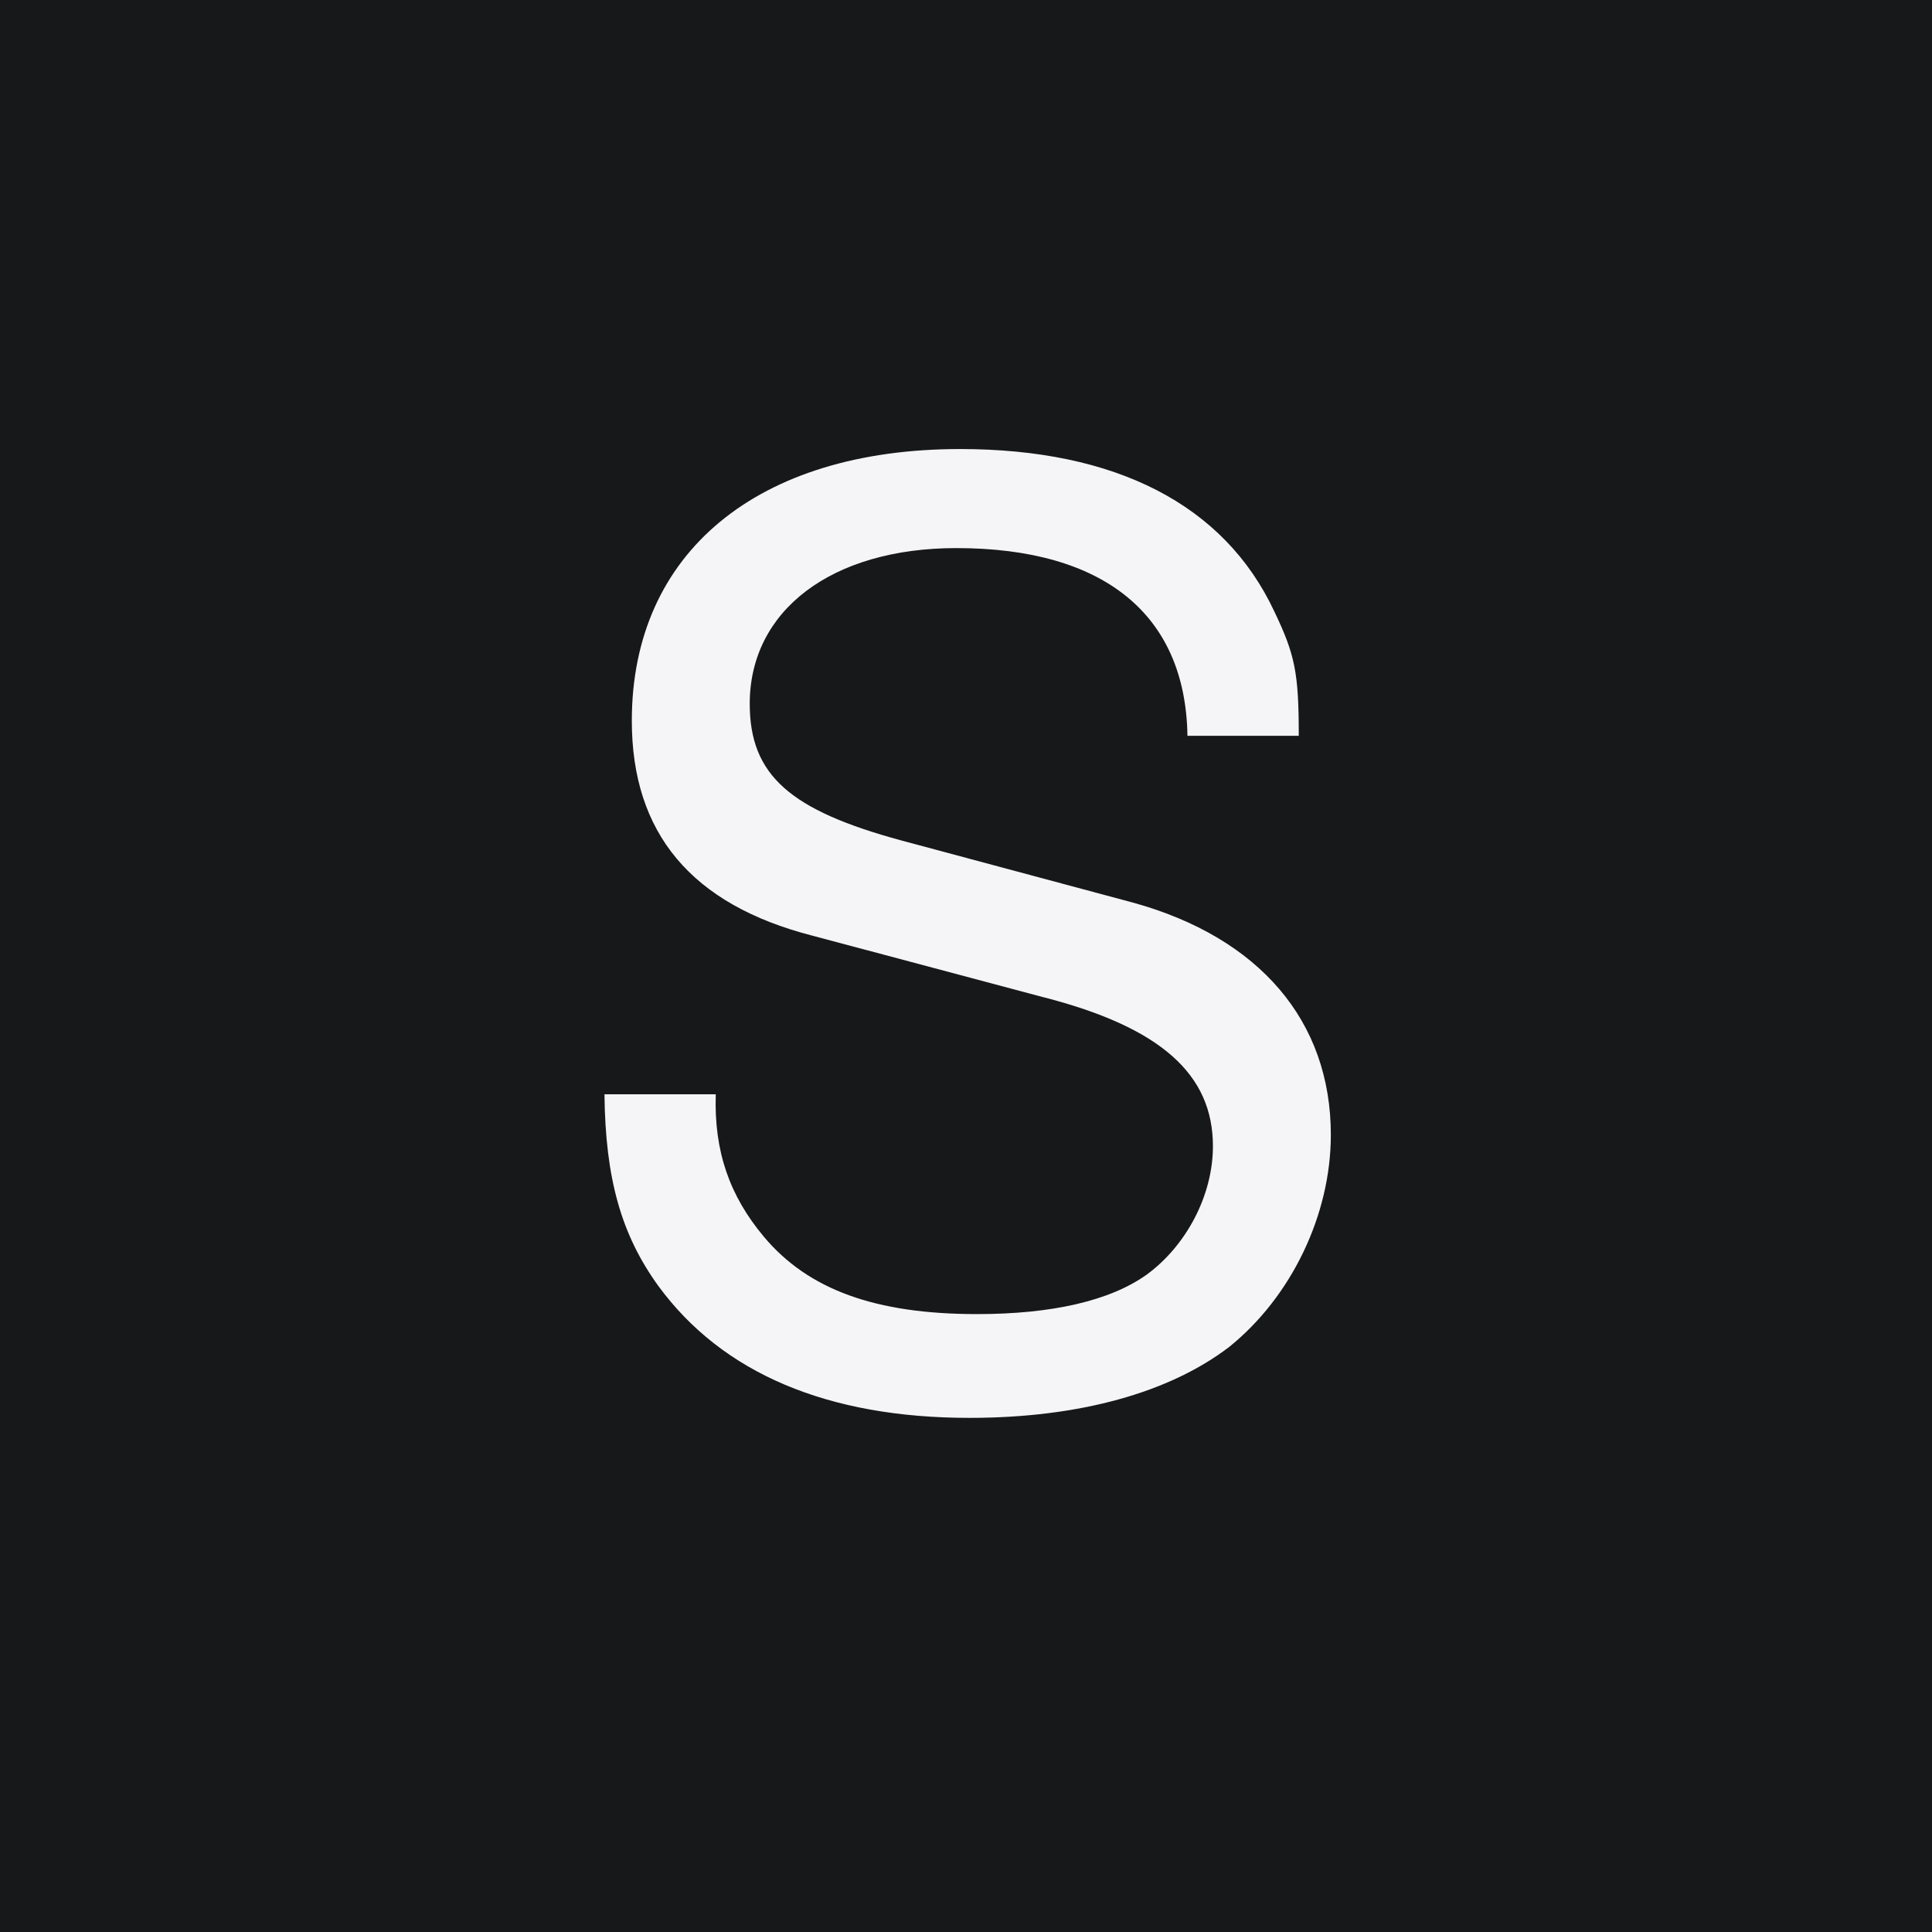
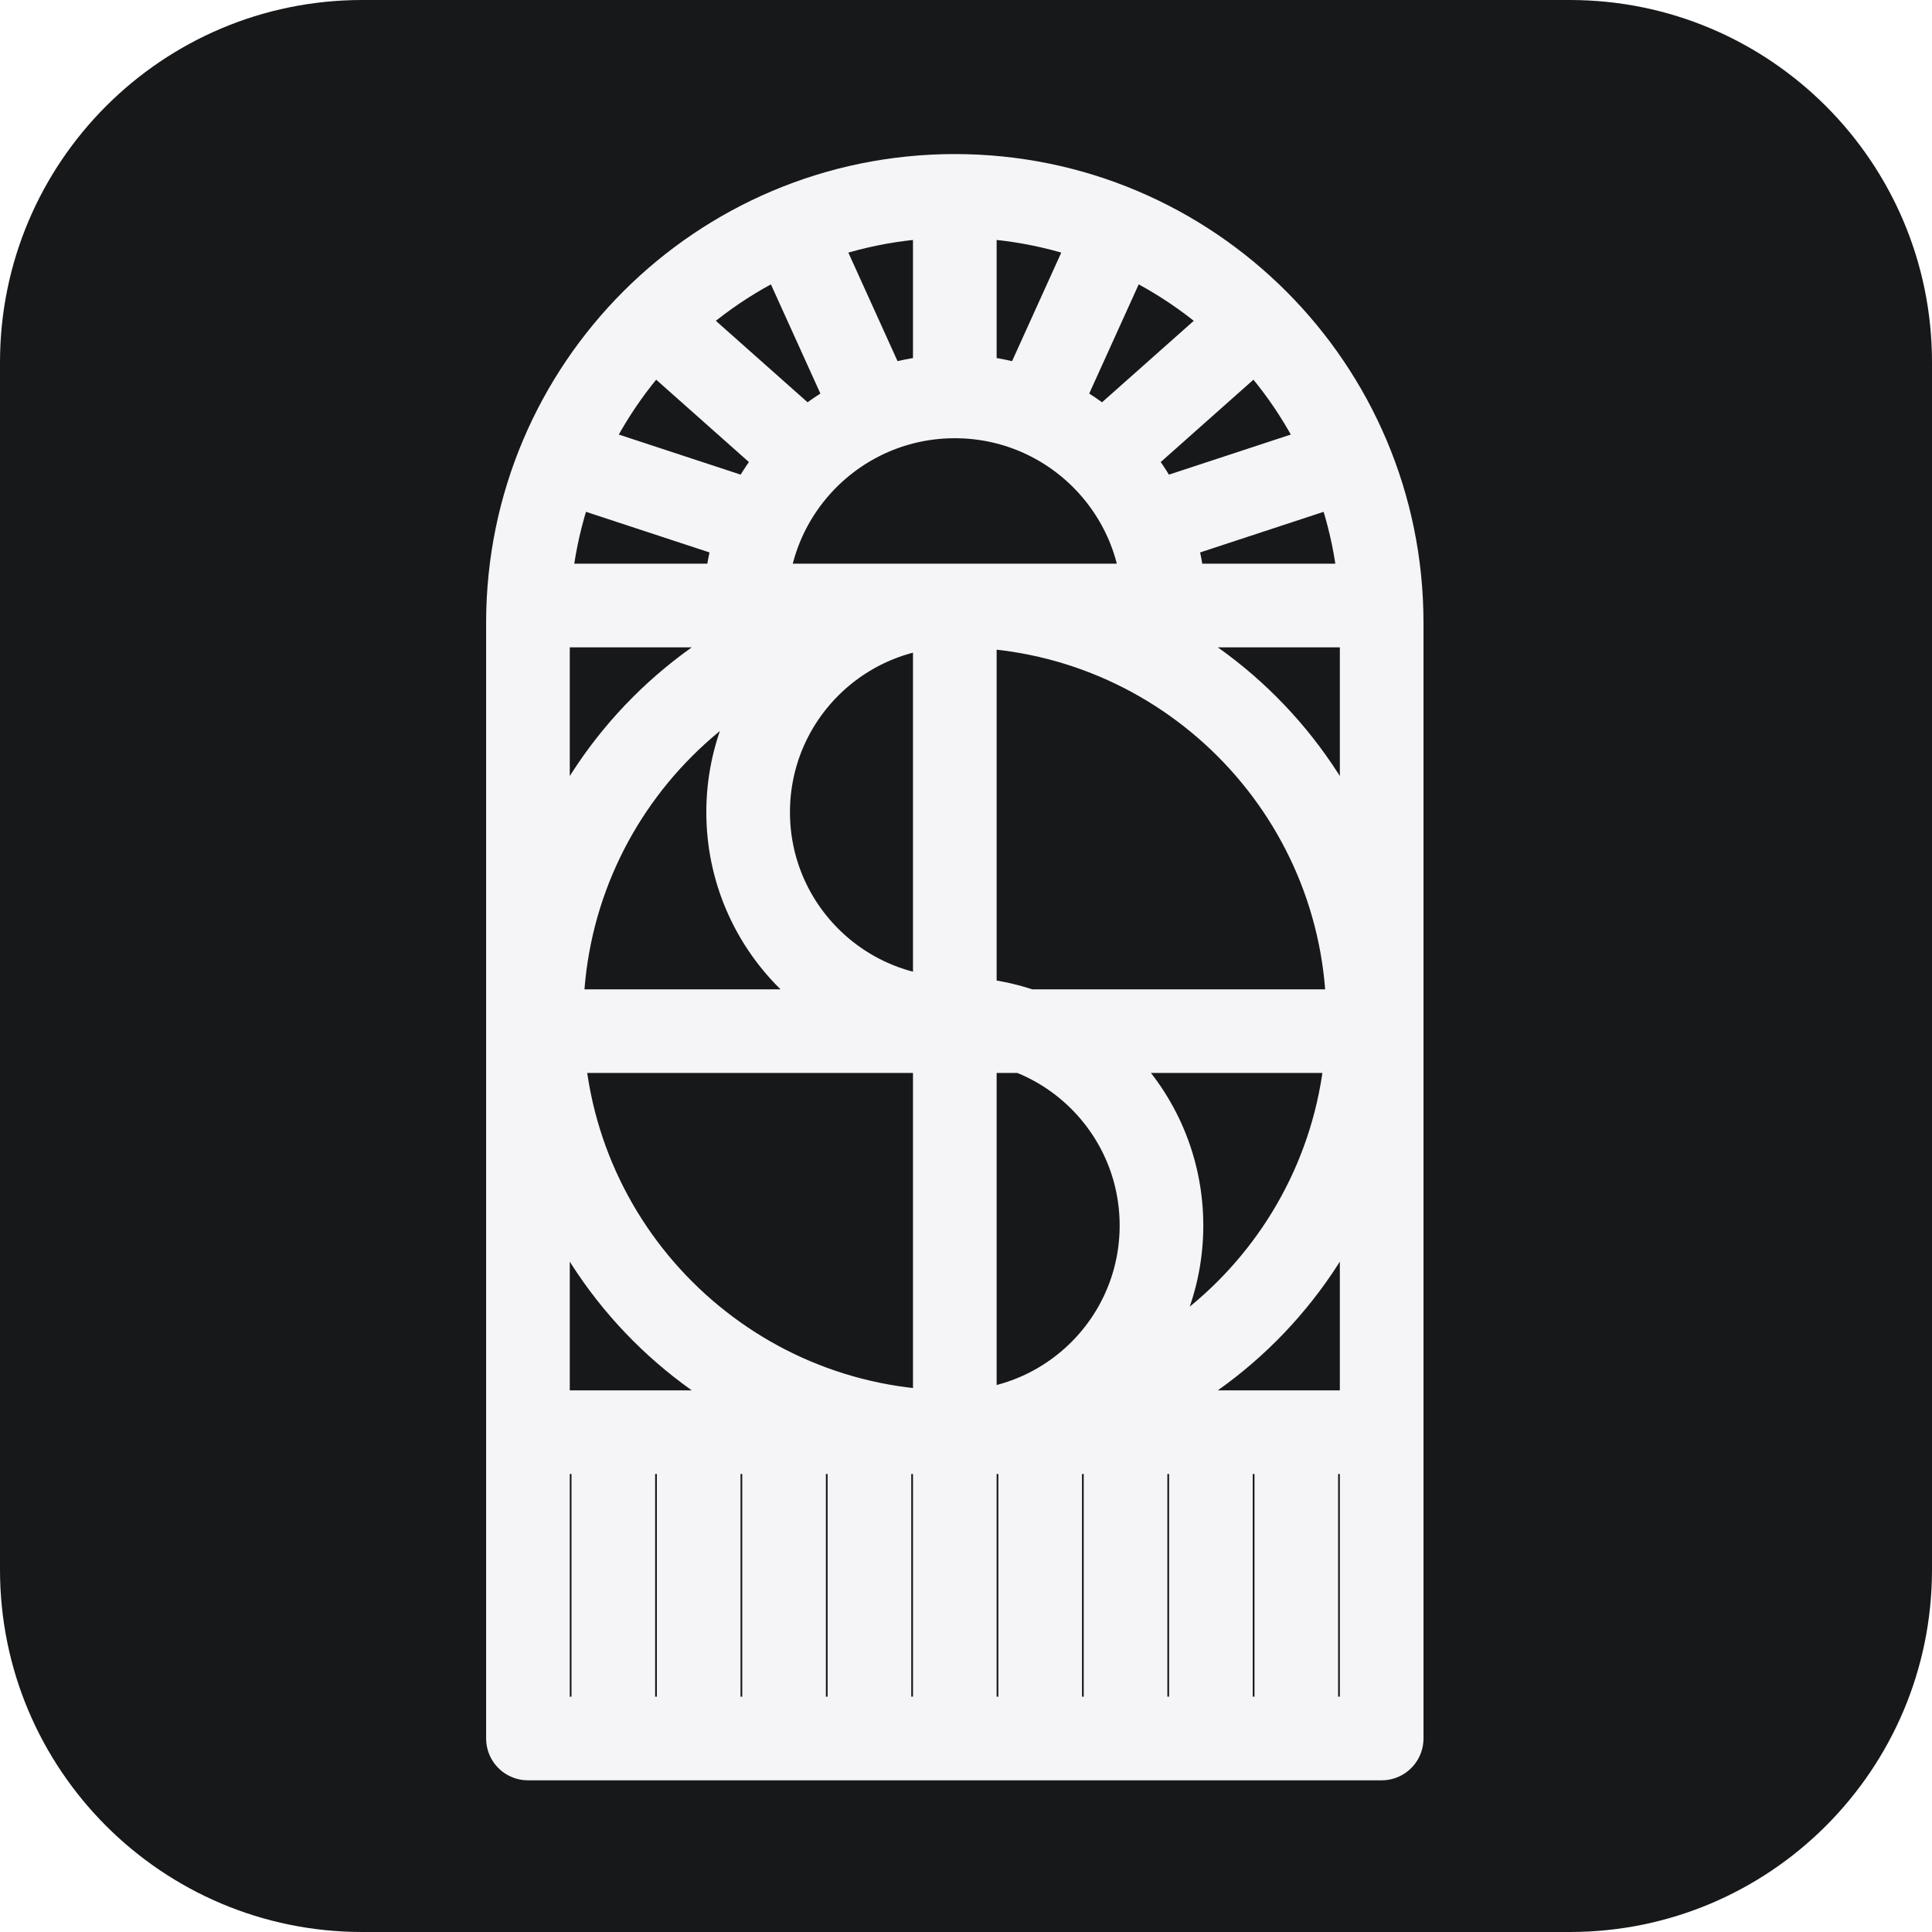
- <svg xmlns="http://www.w3.org/2000/svg" viewBox="0 0 32 32">
-   <rect width="32" height="32" fill="#16181A" />
-   <text x="16" y="23" text-anchor="middle" font-family="Helvetica, Arial, sans-serif" font-size="21" fill="#F5F4F6">S</text>
+ <svg xmlns="http://www.w3.org/2000/svg" viewBox="0 0 64 64">
+   <rect width="64" height="64" rx="12" fill="#16181A" />
+   <g transform="translate(17 6) scale(0.0815)" fill="none" stroke="#F5F4F6" stroke-width="34" stroke-linejoin="round">
+     <path d="M6 633V179.5a173.5 173.5 0 0 1 347 0V633ZM6 172.5H353M6 345.5H353M6 508.5H353M94.5 172.5a85 85 0 0 1 170 0M258.0 140.0L339.8 113.1M239.6 112.4L302.2 56.8M212.0 94.0L245.9 19.2M179.5 87.5L179.5 6.0M147.0 94.0L113.1 19.2M119.4 112.4L56.8 56.8M101.0 140.0L19.2 113.1M11.5 340.5a168 168 0 1 0 336 0a168 168 0 1 0-336 0M179.5 172.5a84 84 0 0 0 0 168a84 84 0 0 1 0 168M179.5 172.5V633M40.7 508.5V633M75.4 508.5V633M110.1 508.5V633M144.8 508.5V633M179.5 508.5V633M214.2 508.5V633M248.9 508.5V633M283.6 508.5V633M318.3 508.5V633" />
+   </g>
</svg>
